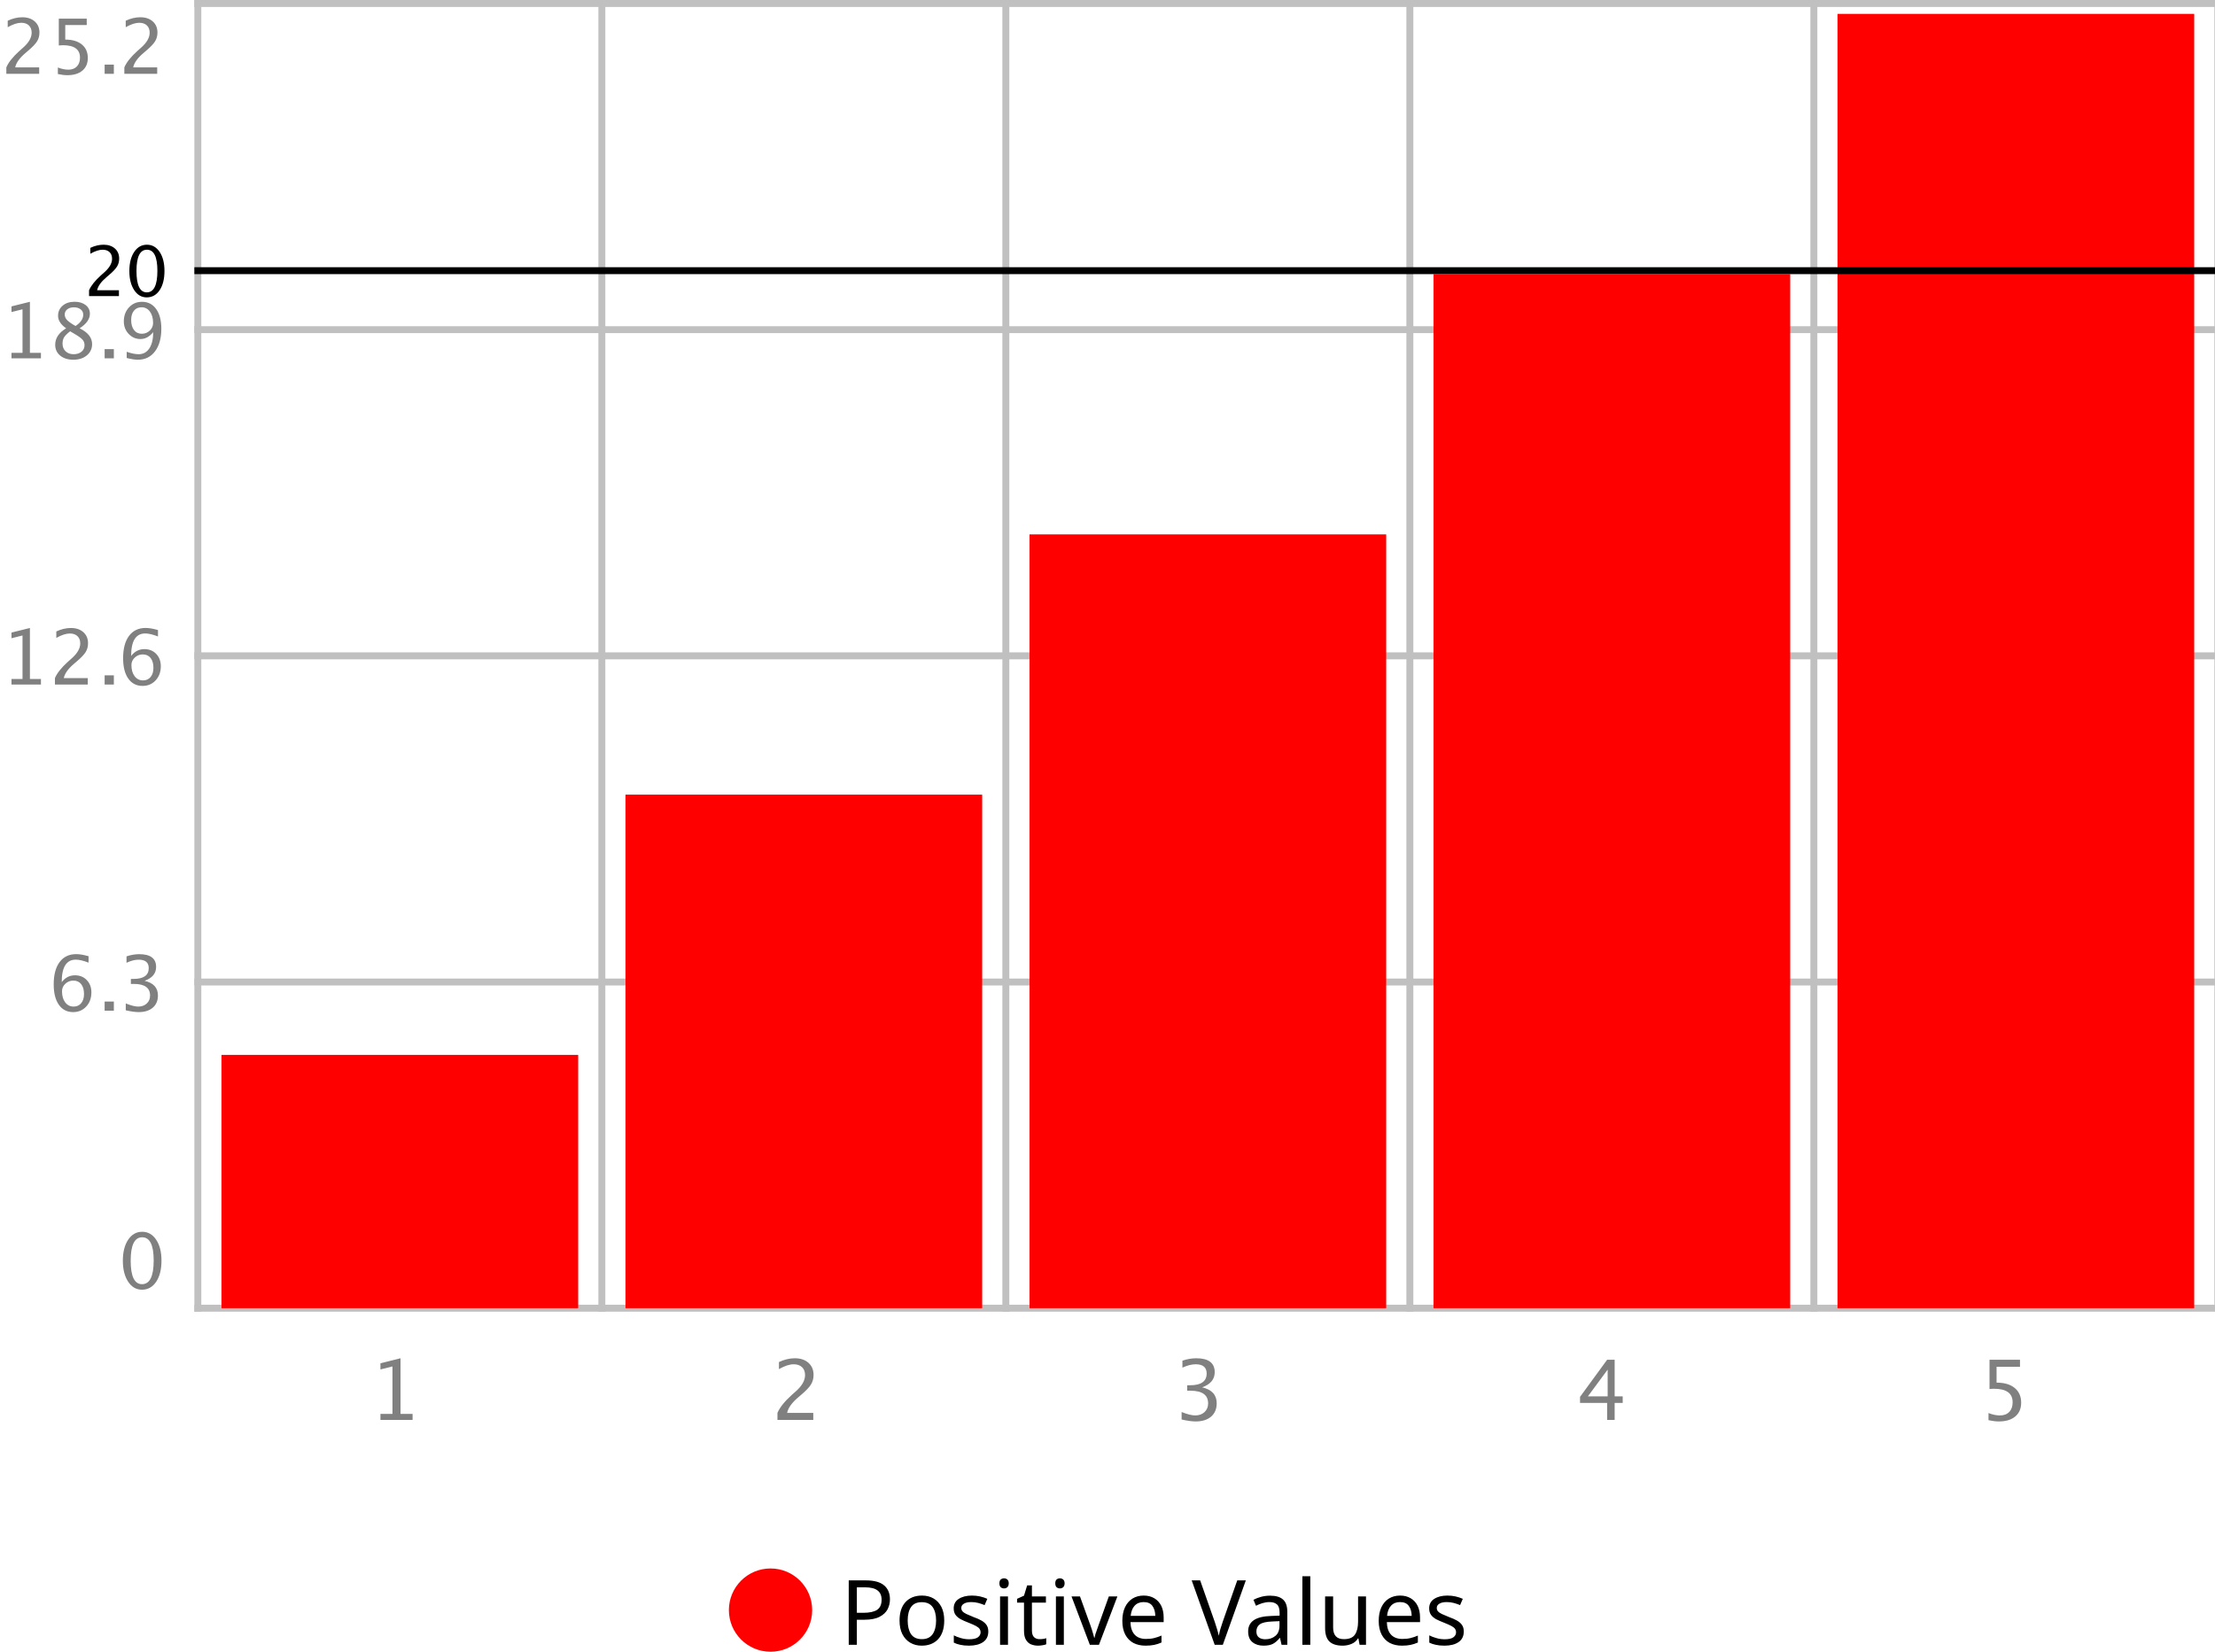
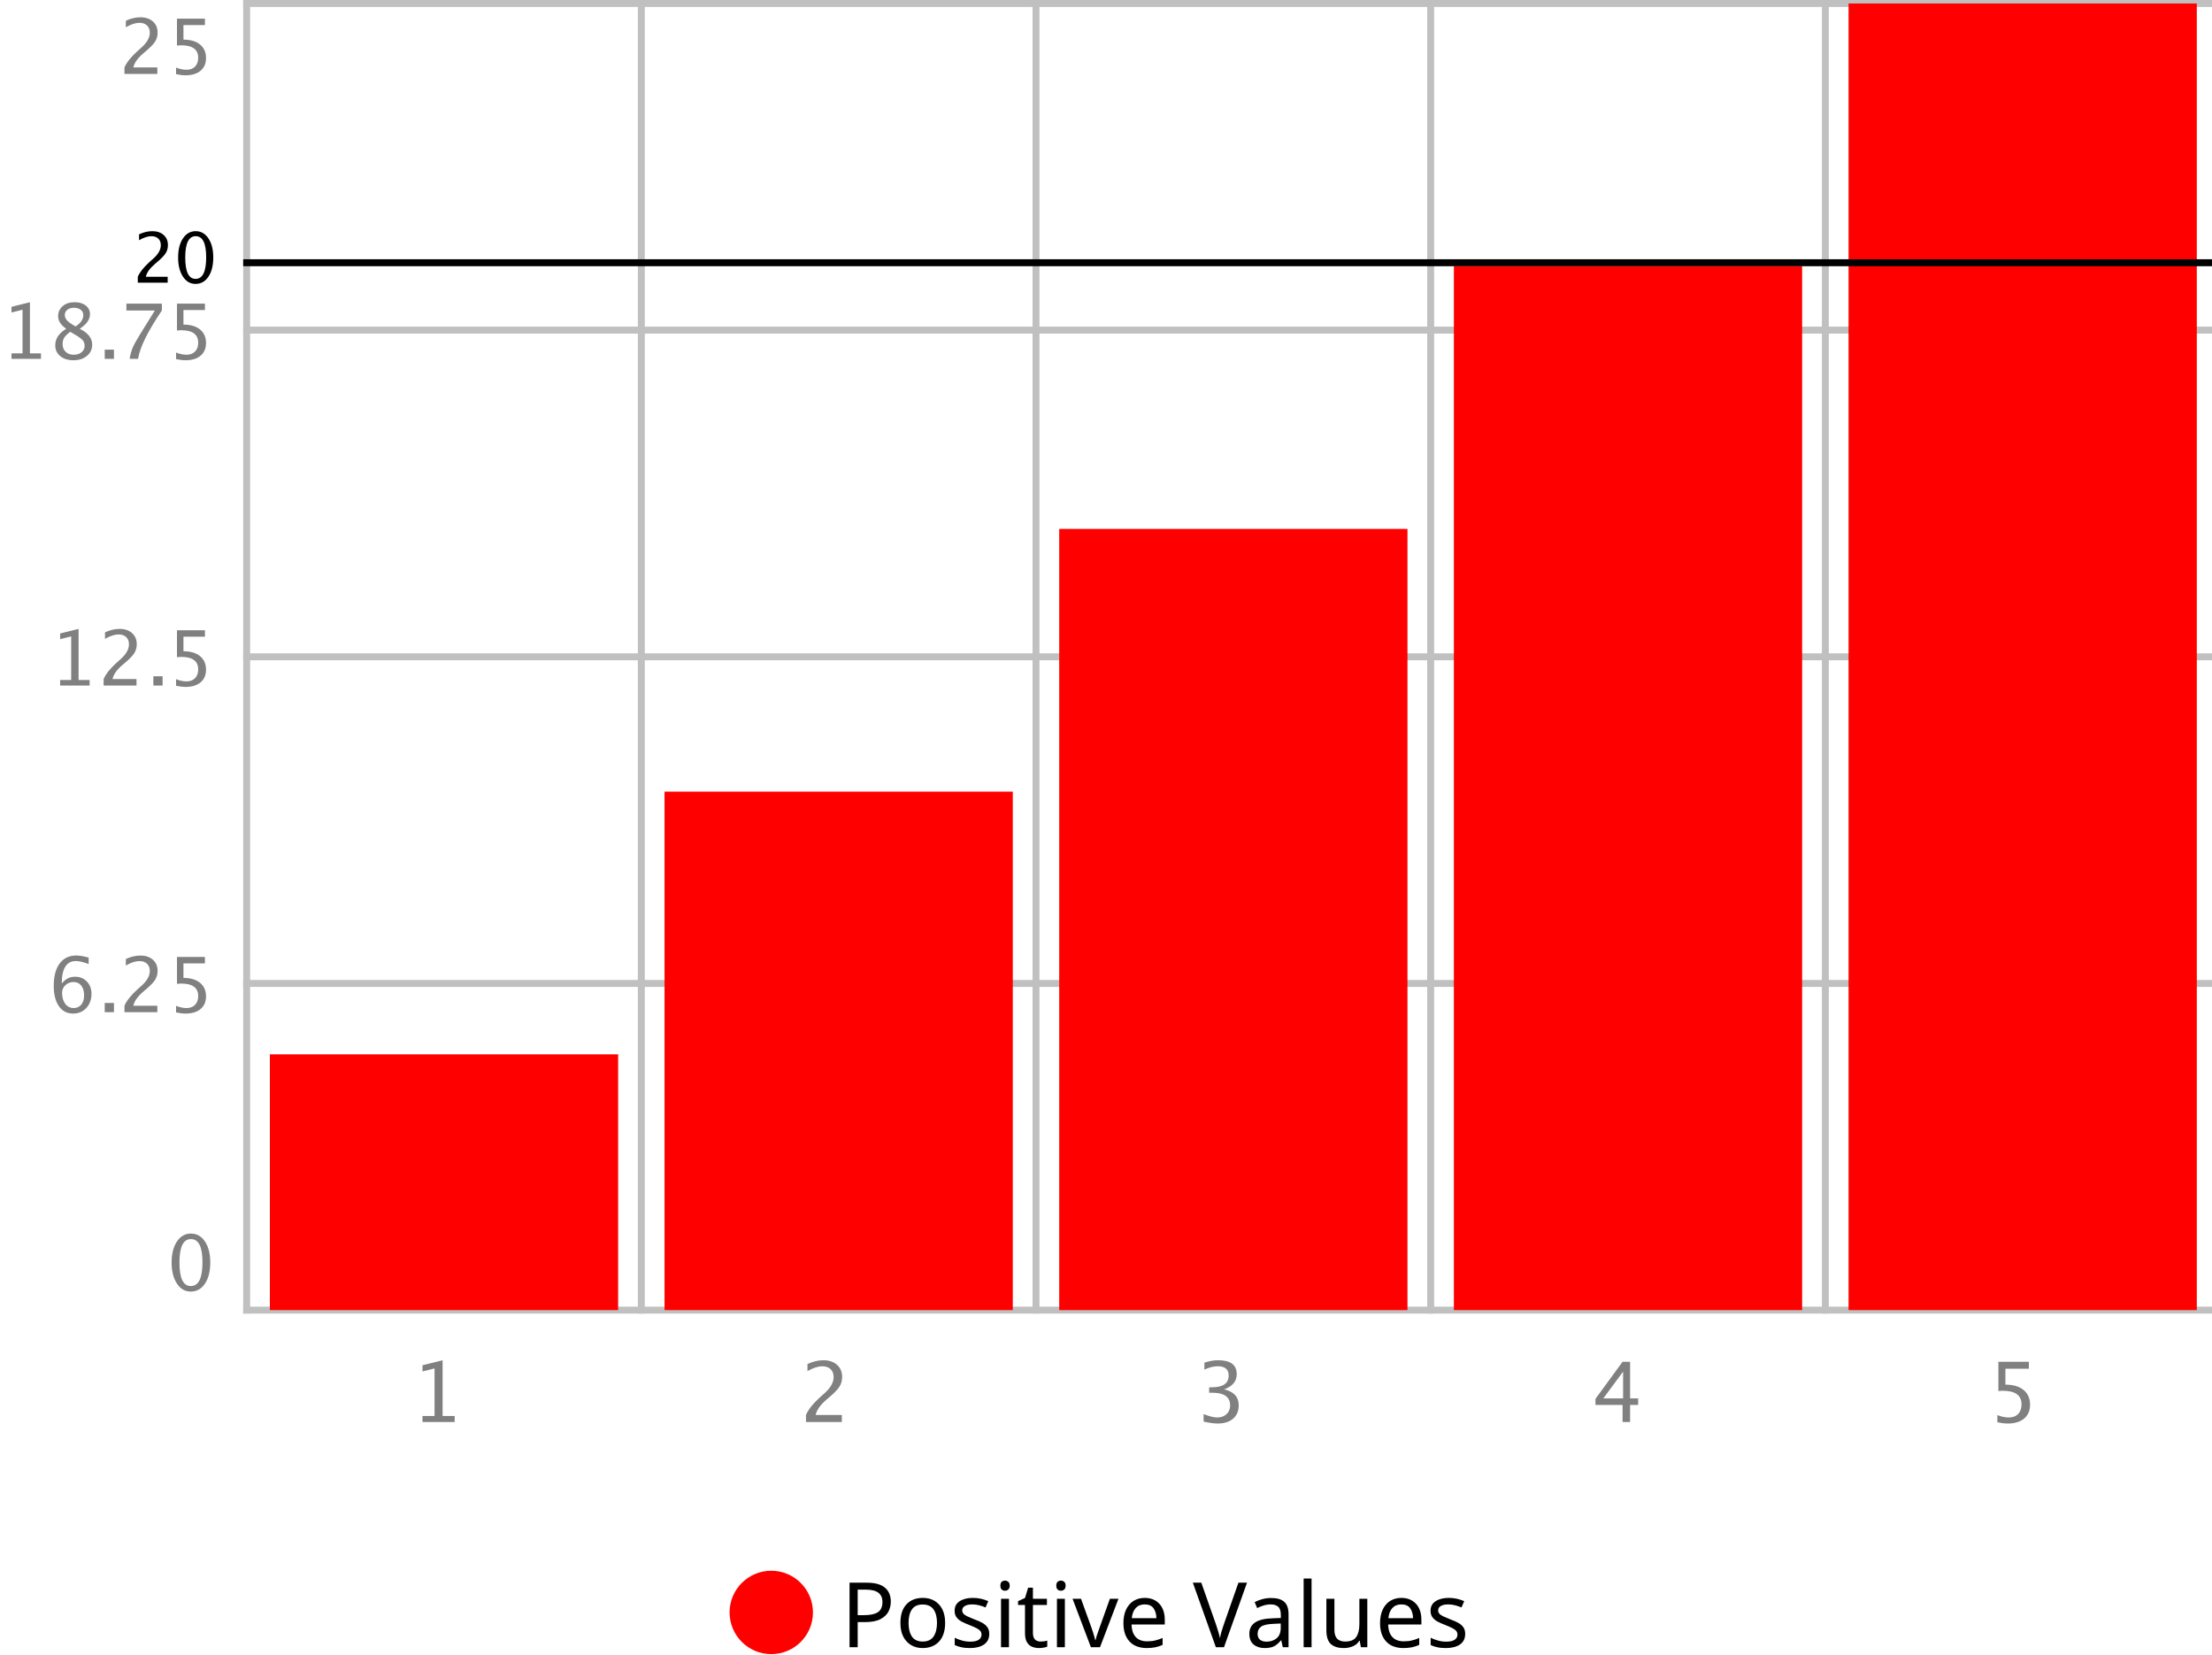
<svg xmlns="http://www.w3.org/2000/svg" fill-opacity="1" color-rendering="auto" color-interpolation="auto" text-rendering="auto" stroke="black" stroke-linecap="square" stroke-miterlimit="10" shape-rendering="auto" stroke-opacity="1" fill="black" stroke-dasharray="none" font-weight="normal" stroke-width="1" font-family="'Dialog'" font-style="normal" stroke-linejoin="miter" font-size="12px" stroke-dashoffset="0" image-rendering="auto">
  <defs id="genericDefs" />
  <g>
    <defs id="defs1">
      <clipPath clipPathUnits="userSpaceOnUse" id="clipPath1">
-         <path d="M0 0 L58 0 L58 15 L0 15 L0 0 Z" />
+         <path d="M0 0 L56 0 L56 15 L0 15 L0 0 Z" />
      </clipPath>
      <clipPath clipPathUnits="userSpaceOnUse" id="clipPath2">
-         <path d="M0 0 L24 0 L24 13 L0 13 L0 0 Z" />
+         <path d="M0 0 L31 0 L31 13 L0 13 L0 0 Z" />
      </clipPath>
      <clipPath clipPathUnits="userSpaceOnUse" id="clipPath3">
-         <path d="M0 0 L24 0 L24 12 L0 12 L0 0 Z" />
+         <path d="M0 0 L31 0 L31 12 L0 12 L0 0 Z" />
      </clipPath>
      <clipPath clipPathUnits="userSpaceOnUse" id="clipPath4">
        <path d="M0 0 L110 0 L110 16 L0 16 L0 0 Z" />
      </clipPath>
      <clipPath clipPathUnits="userSpaceOnUse" id="clipPath5">
        <path d="M0 0 L0 16 L110 16 L110 0 Z" />
      </clipPath>
    </defs>
    <g fill="silver" stroke-linecap="butt" stroke-linejoin="bevel" stroke="silver">
-       <line y2="0.5" fill="none" x1="28" x2="320" y1="0.5" />
-       <line y2="47.5" fill="none" x1="28" x2="320" y1="47.5" />
-       <line y2="94.5" fill="none" x1="28" x2="320" y1="94.5" />
-       <line y2="141.5" fill="none" x1="28" x2="320" y1="141.5" />
-       <line y2="188.5" fill="none" x1="28" x2="320" y1="188.5" />
-       <line y2="189" fill="none" x1="28.5" x2="28.5" y1="0" />
-       <line y2="189" fill="none" x1="86.7" x2="86.7" y1="0" />
-       <line y2="189" fill="none" x1="144.9" x2="144.9" y1="0" />
-       <line y2="189" fill="none" x1="203.1" x2="203.1" y1="0" />
-       <line y2="189" fill="none" x1="261.3" x2="261.3" y1="0" />
+       <line y2="0.5" fill="none" x1="35" x2="320" y1="0.5" />
+       <line y2="47.5" fill="none" x1="35" x2="320" y1="47.5" />
+       <line y2="94.5" fill="none" x1="35" x2="320" y1="94.5" />
+       <line y2="141.5" fill="none" x1="35" x2="320" y1="141.5" />
+       <line y2="188.5" fill="none" x1="35" x2="320" y1="188.5" />
+       <line y2="189" fill="none" x1="35.5" x2="35.5" y1="0" />
+       <line y2="189" fill="none" x1="92.3" x2="92.3" y1="0" />
+       <line y2="189" fill="none" x1="149.1" x2="149.1" y1="0" />
+       <line y2="189" fill="none" x1="205.9" x2="205.9" y1="0" />
+       <line y2="189" fill="none" x1="262.7" x2="262.7" y1="0" />
      <line y2="189" fill="none" x1="319.5" x2="319.5" y1="0" />
    </g>
-     <g fill="gray" font-family="'Lucida Grande'" transform="translate(28,193)" stroke-linecap="butt" stroke="gray" stroke-linejoin="bevel">
-       <path d="M26.805 11.602 L26.805 10.734 L28.539 10.734 L28.539 3.891 L26.805 4.324 L26.805 3.434 L29.699 2.713 L29.699 10.734 L31.434 10.734 L31.434 11.602 Z" stroke="none" clip-path="url(#clipPath1)" />
+     <g fill="gray" font-family="'Lucida Grande'" transform="translate(35,193)" stroke-linecap="butt" stroke="gray" stroke-linejoin="bevel">
+       <path d="M25.805 11.602 L25.805 10.734 L27.539 10.734 L27.539 3.891 L25.805 4.324 L25.805 3.434 L28.699 2.713 L28.699 10.734 L30.434 10.734 L30.434 11.602 Z" stroke="none" clip-path="url(#clipPath1)" />
    </g>
-     <g fill="gray" font-family="'Lucida Grande'" transform="translate(86,193)" stroke-linecap="butt" stroke="gray" stroke-linejoin="bevel">
-       <path d="M25.996 11.602 L25.996 10.588 Q26.5 9.41 28.035 8.021 L28.697 7.43 Q29.975 6.275 29.975 5.139 Q29.975 4.412 29.538 3.996 Q29.102 3.58 28.34 3.58 Q27.438 3.58 26.213 4.277 L26.213 3.258 Q27.367 2.713 28.504 2.713 Q29.723 2.713 30.461 3.369 Q31.199 4.025 31.199 5.109 Q31.199 5.889 30.827 6.492 Q30.455 7.096 29.441 7.957 L28.996 8.338 Q27.607 9.516 27.391 10.588 L31.158 10.588 L31.158 11.602 Z" stroke="none" clip-path="url(#clipPath1)" />
+     <g fill="gray" font-family="'Lucida Grande'" transform="translate(91,193)" stroke-linecap="butt" stroke="gray" stroke-linejoin="bevel">
+       <path d="M24.996 11.602 L24.996 10.588 Q25.5 9.41 27.035 8.021 L27.697 7.43 Q28.975 6.275 28.975 5.139 Q28.975 4.412 28.538 3.996 Q28.102 3.58 27.34 3.58 Q26.438 3.58 25.213 4.277 L25.213 3.258 Q26.367 2.713 27.504 2.713 Q28.723 2.713 29.461 3.369 Q30.199 4.025 30.199 5.109 Q30.199 5.889 29.827 6.492 Q29.455 7.096 28.441 7.957 L27.996 8.338 Q26.607 9.516 26.391 10.588 L30.158 10.588 L30.158 11.602 Z" stroke="none" clip-path="url(#clipPath1)" />
    </g>
-     <g fill="gray" font-family="'Lucida Grande'" transform="translate(144,193)" stroke-linecap="butt" stroke="gray" stroke-linejoin="bevel">
-       <path d="M26.219 11.537 L26.219 10.459 Q27.461 10.951 28.176 10.951 Q29.002 10.951 29.52 10.468 Q30.039 9.984 30.039 9.217 Q30.039 7.389 27.479 7.389 L27.021 7.389 L27.021 6.609 L27.426 6.604 Q29.828 6.604 29.828 4.91 Q29.828 3.58 28.246 3.58 Q27.379 3.58 26.336 4.066 L26.336 3.059 Q27.361 2.713 28.328 2.713 Q30.988 2.713 30.988 4.723 Q30.988 6.252 29.178 6.902 Q31.275 7.389 31.275 9.199 Q31.275 10.424 30.467 11.121 Q29.658 11.818 28.246 11.818 Q27.443 11.818 26.219 11.537 Z" stroke="none" clip-path="url(#clipPath1)" />
+     <g fill="gray" font-family="'Lucida Grande'" transform="translate(148,193)" stroke-linecap="butt" stroke="gray" stroke-linejoin="bevel">
+       <path d="M25.219 11.537 L25.219 10.459 Q26.461 10.951 27.176 10.951 Q28.002 10.951 28.52 10.468 Q29.039 9.984 29.039 9.217 Q29.039 7.389 26.479 7.389 L26.021 7.389 L26.021 6.609 L26.426 6.604 Q28.828 6.604 28.828 4.91 Q28.828 3.58 27.246 3.58 Q26.379 3.58 25.336 4.066 L25.336 3.059 Q26.361 2.713 27.328 2.713 Q29.988 2.713 29.988 4.723 Q29.988 6.252 28.178 6.902 Q30.275 7.389 30.275 9.199 Q30.275 10.424 29.467 11.121 Q28.658 11.818 27.246 11.818 Q26.443 11.818 25.219 11.537 Z" stroke="none" clip-path="url(#clipPath1)" />
    </g>
-     <g fill="gray" font-family="'Lucida Grande'" transform="translate(202,193)" stroke-linecap="butt" stroke="gray" stroke-linejoin="bevel">
-       <path d="M29.518 11.602 L29.518 9.146 L25.615 9.146 L25.615 8.273 L29.518 2.93 L30.602 2.93 L30.602 8.203 L31.762 8.203 L31.762 9.146 L30.602 9.146 L30.602 11.602 ZM26.746 8.203 L29.594 8.203 L29.594 4.348 Z" stroke="none" clip-path="url(#clipPath1)" />
+     <g fill="gray" font-family="'Lucida Grande'" transform="translate(205,193)" stroke-linecap="butt" stroke="gray" stroke-linejoin="bevel">
+       <path d="M28.518 11.602 L28.518 9.146 L24.615 9.146 L24.615 8.273 L28.518 2.93 L29.602 2.93 L29.602 8.203 L30.762 8.203 L30.762 9.146 L29.602 9.146 L29.602 11.602 ZM25.746 8.203 L28.594 8.203 L28.594 4.348 Z" stroke="none" clip-path="url(#clipPath1)" />
    </g>
-     <g fill="gray" font-family="'Lucida Grande'" transform="translate(260,193)" stroke-linecap="butt" stroke="gray" stroke-linejoin="bevel">
-       <path d="M26.459 11.637 L26.459 10.605 Q27.32 10.951 28.1 10.951 Q28.955 10.951 29.444 10.447 Q29.934 9.943 29.934 9.059 Q29.934 7.107 27.244 7.107 Q26.939 7.107 26.605 7.148 L26.605 2.93 L30.994 2.93 L30.994 3.938 L27.619 3.938 L27.619 6.223 Q29.289 6.223 30.227 6.99 Q31.164 7.758 31.164 9.117 Q31.164 10.383 30.311 11.101 Q29.459 11.818 27.947 11.818 Q27.291 11.818 26.459 11.637 Z" stroke="none" clip-path="url(#clipPath1)" />
+     <g fill="gray" font-family="'Lucida Grande'" transform="translate(262,193)" stroke-linecap="butt" stroke="gray" stroke-linejoin="bevel">
+       <path d="M25.459 11.637 L25.459 10.605 Q26.32 10.951 27.1 10.951 Q27.955 10.951 28.444 10.447 Q28.934 9.943 28.934 9.059 Q28.934 7.107 26.244 7.107 Q25.939 7.107 25.605 7.148 L25.605 2.93 L29.994 2.93 L29.994 3.938 L26.619 3.938 L26.619 6.223 Q28.289 6.223 29.227 6.99 Q30.164 7.758 30.164 9.117 Q30.164 10.383 29.311 11.101 Q28.459 11.818 26.947 11.818 Q26.291 11.818 25.459 11.637 Z" stroke="none" clip-path="url(#clipPath1)" />
    </g>
    <g font-size="11px" stroke-linecap="butt" transform="translate(0,175)" fill="gray" font-family="'Lucida Grande'" stroke-linejoin="bevel" stroke="gray">
-       <path d="M20.448 10.834 Q19.218 10.834 18.458 9.676 Q17.698 8.519 17.698 6.655 Q17.698 4.775 18.464 3.631 Q19.229 2.487 20.48 2.487 Q21.732 2.487 22.497 3.631 Q23.263 4.775 23.263 6.639 Q23.263 8.551 22.497 9.692 Q21.732 10.834 20.448 10.834 ZM20.459 10.039 Q22.14 10.039 22.14 6.623 Q22.14 3.282 20.48 3.282 Q18.826 3.282 18.826 6.655 Q18.826 10.039 20.459 10.039 Z" stroke="none" clip-path="url(#clipPath2)" />
+       <path d="M27.448 10.834 Q26.218 10.834 25.458 9.676 Q24.698 8.519 24.698 6.655 Q24.698 4.775 25.464 3.631 Q26.229 2.487 27.48 2.487 Q28.732 2.487 29.497 3.631 Q30.263 4.775 30.263 6.639 Q30.263 8.551 29.497 9.692 Q28.732 10.834 27.448 10.834 ZM27.459 10.039 Q29.14 10.039 29.14 6.623 Q29.14 3.282 27.48 3.282 Q25.826 3.282 25.826 6.655 Q25.826 10.039 27.459 10.039 Z" stroke="none" clip-path="url(#clipPath2)" />
    </g>
    <g font-size="11px" stroke-linecap="butt" transform="translate(0,135)" fill="gray" font-family="'Lucida Grande'" stroke-linejoin="bevel" stroke="gray">
-       <path d="M8.891 6.515 Q9.648 5.532 10.797 5.532 Q11.839 5.532 12.503 6.222 Q13.166 6.913 13.166 7.992 Q13.166 9.233 12.422 10.033 Q11.678 10.834 10.534 10.834 Q9.218 10.834 8.477 9.775 Q7.736 8.717 7.736 6.837 Q7.736 4.769 8.587 3.626 Q9.438 2.481 10.985 2.481 Q11.694 2.481 12.758 2.782 L12.758 3.706 Q11.635 3.276 10.921 3.276 Q8.891 3.276 8.891 6.515 ZM12.102 8.229 Q12.102 7.326 11.697 6.811 Q11.291 6.295 10.572 6.295 Q9.9 6.295 9.417 6.746 Q8.934 7.197 8.934 7.831 Q8.934 8.83 9.393 9.434 Q9.852 10.039 10.609 10.039 Q11.291 10.039 11.697 9.547 Q12.102 9.056 12.102 8.229 ZM15.074 10.635 L15.074 9.308 L16.401 9.308 L16.401 10.635 ZM18.117 10.576 L18.117 9.587 Q19.256 10.039 19.911 10.039 Q20.669 10.039 21.144 9.595 Q21.619 9.152 21.619 8.449 Q21.619 6.773 19.272 6.773 L18.853 6.773 L18.853 6.059 L19.224 6.053 Q21.426 6.053 21.426 4.501 Q21.426 3.282 19.976 3.282 Q19.181 3.282 18.225 3.728 L18.225 2.804 Q19.165 2.487 20.051 2.487 Q22.489 2.487 22.489 4.329 Q22.489 5.731 20.83 6.327 Q22.752 6.773 22.752 8.433 Q22.752 9.555 22.011 10.194 Q21.27 10.834 19.976 10.834 Q19.24 10.834 18.117 10.576 Z" stroke="none" clip-path="url(#clipPath2)" />
+       <path d="M8.891 6.515 Q9.648 5.532 10.797 5.532 Q11.839 5.532 12.503 6.222 Q13.166 6.913 13.166 7.992 Q13.166 9.233 12.422 10.033 Q11.678 10.834 10.534 10.834 Q9.218 10.834 8.477 9.775 Q7.736 8.717 7.736 6.837 Q7.736 4.769 8.587 3.626 Q9.438 2.481 10.985 2.481 Q11.694 2.481 12.758 2.782 L12.758 3.706 Q11.635 3.276 10.921 3.276 Q8.891 3.276 8.891 6.515 ZM12.102 8.229 Q12.102 7.326 11.697 6.811 Q11.291 6.295 10.572 6.295 Q9.9 6.295 9.417 6.746 Q8.934 7.197 8.934 7.831 Q8.934 8.83 9.393 9.434 Q9.852 10.039 10.609 10.039 Q11.291 10.039 11.697 9.547 Q12.102 9.056 12.102 8.229 ZM15.074 10.635 L15.074 9.308 L16.401 9.308 L16.401 10.635 ZM17.913 10.635 L17.913 9.706 Q18.375 8.626 19.782 7.353 L20.389 6.811 Q21.56 5.752 21.56 4.71 Q21.56 4.044 21.16 3.663 Q20.76 3.282 20.061 3.282 Q19.234 3.282 18.112 3.921 L18.112 2.986 Q19.17 2.487 20.212 2.487 Q21.329 2.487 22.006 3.088 Q22.683 3.69 22.683 4.684 Q22.683 5.398 22.342 5.951 Q22 6.504 21.071 7.294 L20.663 7.643 Q19.39 8.723 19.191 9.706 L22.645 9.706 L22.645 10.635 ZM25.337 10.667 L25.337 9.722 Q26.127 10.039 26.841 10.039 Q27.625 10.039 28.074 9.577 Q28.523 9.115 28.523 8.304 Q28.523 6.515 26.057 6.515 Q25.778 6.515 25.472 6.553 L25.472 2.686 L29.495 2.686 L29.495 3.609 L26.401 3.609 L26.401 5.704 Q27.932 5.704 28.791 6.408 Q29.65 7.111 29.65 8.357 Q29.65 9.518 28.869 10.175 Q28.087 10.834 26.702 10.834 Q26.1 10.834 25.337 10.667 Z" stroke="none" clip-path="url(#clipPath2)" />
    </g>
    <g font-size="11px" stroke-linecap="butt" transform="translate(0,88)" fill="gray" font-family="'Lucida Grande'" stroke-linejoin="bevel" stroke="gray">
-       <path d="M1.654 10.635 L1.654 9.84 L3.244 9.84 L3.244 3.566 L1.654 3.964 L1.654 3.147 L4.308 2.487 L4.308 9.84 L5.897 9.84 L5.897 10.635 ZM7.913 10.635 L7.913 9.706 Q8.375 8.626 9.782 7.353 L10.389 6.811 Q11.56 5.752 11.56 4.71 Q11.56 4.044 11.16 3.663 Q10.76 3.282 10.062 3.282 Q9.234 3.282 8.112 3.921 L8.112 2.986 Q9.17 2.487 10.212 2.487 Q11.329 2.487 12.006 3.088 Q12.683 3.69 12.683 4.684 Q12.683 5.398 12.342 5.951 Q12.001 6.504 11.071 7.294 L10.663 7.643 Q9.39 8.723 9.191 9.706 L12.645 9.706 L12.645 10.635 ZM15.074 10.635 L15.074 9.308 L16.401 9.308 L16.401 10.635 ZM18.891 6.515 Q19.648 5.532 20.797 5.532 Q21.839 5.532 22.503 6.222 Q23.166 6.913 23.166 7.992 Q23.166 9.233 22.422 10.033 Q21.678 10.834 20.534 10.834 Q19.218 10.834 18.477 9.775 Q17.736 8.717 17.736 6.837 Q17.736 4.769 18.587 3.626 Q19.439 2.481 20.985 2.481 Q21.694 2.481 22.758 2.782 L22.758 3.706 Q21.635 3.276 20.921 3.276 Q18.891 3.276 18.891 6.515 ZM22.102 8.229 Q22.102 7.326 21.697 6.811 Q21.291 6.295 20.572 6.295 Q19.9 6.295 19.417 6.746 Q18.934 7.197 18.934 7.831 Q18.934 8.83 19.393 9.434 Q19.852 10.039 20.609 10.039 Q21.291 10.039 21.697 9.547 Q22.102 9.056 22.102 8.229 Z" stroke="none" clip-path="url(#clipPath2)" />
+       <path d="M8.654 10.635 L8.654 9.84 L10.244 9.84 L10.244 3.566 L8.654 3.964 L8.654 3.147 L11.308 2.487 L11.308 9.84 L12.898 9.84 L12.898 10.635 ZM14.913 10.635 L14.913 9.706 Q15.375 8.626 16.782 7.353 L17.389 6.811 Q18.56 5.752 18.56 4.71 Q18.56 4.044 18.16 3.663 Q17.76 3.282 17.061 3.282 Q16.234 3.282 15.112 3.921 L15.112 2.986 Q16.17 2.487 17.212 2.487 Q18.329 2.487 19.006 3.088 Q19.683 3.69 19.683 4.684 Q19.683 5.398 19.342 5.951 Q19 6.504 18.071 7.294 L17.663 7.643 Q16.39 8.723 16.191 9.706 L19.645 9.706 L19.645 10.635 ZM22.074 10.635 L22.074 9.308 L23.401 9.308 L23.401 10.635 ZM25.337 10.667 L25.337 9.722 Q26.127 10.039 26.841 10.039 Q27.625 10.039 28.074 9.577 Q28.523 9.115 28.523 8.304 Q28.523 6.515 26.057 6.515 Q25.778 6.515 25.472 6.553 L25.472 2.686 L29.495 2.686 L29.495 3.609 L26.401 3.609 L26.401 5.704 Q27.932 5.704 28.791 6.408 Q29.65 7.111 29.65 8.357 Q29.65 9.518 28.869 10.175 Q28.087 10.834 26.702 10.834 Q26.1 10.834 25.337 10.667 Z" stroke="none" clip-path="url(#clipPath2)" />
    </g>
    <g font-size="11px" stroke-linecap="butt" transform="translate(0,41)" fill="gray" font-family="'Lucida Grande'" stroke-linejoin="bevel" stroke="gray">
-       <path d="M1.654 10.635 L1.654 9.84 L3.244 9.84 L3.244 3.566 L1.654 3.964 L1.654 3.147 L4.308 2.487 L4.308 9.84 L5.897 9.84 L5.897 10.635 ZM9.53 6.306 Q8.364 5.495 8.364 4.512 Q8.364 3.609 9.025 3.045 Q9.685 2.481 10.749 2.481 Q11.732 2.481 12.342 2.959 Q12.951 3.438 12.951 4.2 Q12.951 5.355 11.469 6.306 Q13.268 7.186 13.268 8.578 Q13.268 9.577 12.513 10.205 Q11.759 10.834 10.566 10.834 Q9.396 10.834 8.673 10.24 Q7.951 9.646 7.951 8.68 Q7.951 7.251 9.53 6.306 ZM10.878 5.973 Q11.99 5.242 11.99 4.345 Q11.99 3.867 11.619 3.575 Q11.248 3.282 10.642 3.282 Q10.056 3.282 9.691 3.569 Q9.326 3.856 9.326 4.313 Q9.326 4.759 9.656 5.111 Q9.986 5.462 10.878 5.973 ZM10.104 6.735 Q9.465 7.229 9.237 7.597 Q9.009 7.965 9.009 8.513 Q9.009 9.195 9.449 9.617 Q9.89 10.039 10.609 10.039 Q11.302 10.039 11.74 9.679 Q12.178 9.319 12.178 8.744 Q12.178 8.282 11.906 7.963 Q11.635 7.643 10.856 7.181 ZM15.074 10.635 L15.074 9.308 L16.401 9.308 L16.401 10.635 ZM18.252 10.586 L18.252 9.69 Q19.261 10.039 19.97 10.039 Q20.959 10.039 21.514 9.198 Q22.07 8.357 22.07 6.859 Q21.265 7.853 20.239 7.853 Q19.234 7.853 18.536 7.114 Q17.838 6.375 17.838 5.312 Q17.838 4.093 18.582 3.29 Q19.326 2.487 20.454 2.487 Q21.748 2.487 22.495 3.526 Q23.241 4.565 23.241 6.37 Q23.241 8.422 22.331 9.628 Q21.42 10.834 19.868 10.834 Q19.245 10.834 18.252 10.586 ZM18.896 5.103 Q18.896 6.026 19.307 6.558 Q19.718 7.09 20.432 7.09 Q21.104 7.09 21.579 6.633 Q22.054 6.177 22.054 5.532 Q22.054 4.517 21.595 3.897 Q21.136 3.276 20.389 3.276 Q19.696 3.276 19.296 3.768 Q18.896 4.259 18.896 5.103 Z" stroke="none" clip-path="url(#clipPath2)" />
+       <path d="M1.654 10.635 L1.654 9.84 L3.244 9.84 L3.244 3.566 L1.654 3.964 L1.654 3.147 L4.308 2.487 L4.308 9.84 L5.897 9.84 L5.897 10.635 ZM9.53 6.306 Q8.364 5.495 8.364 4.512 Q8.364 3.609 9.025 3.045 Q9.685 2.481 10.749 2.481 Q11.732 2.481 12.342 2.959 Q12.951 3.438 12.951 4.2 Q12.951 5.355 11.469 6.306 Q13.268 7.186 13.268 8.578 Q13.268 9.577 12.513 10.205 Q11.759 10.834 10.566 10.834 Q9.396 10.834 8.673 10.24 Q7.951 9.646 7.951 8.68 Q7.951 7.251 9.53 6.306 ZM10.878 5.973 Q11.99 5.242 11.99 4.345 Q11.99 3.867 11.619 3.575 Q11.248 3.282 10.642 3.282 Q10.056 3.282 9.691 3.569 Q9.326 3.856 9.326 4.313 Q9.326 4.759 9.656 5.111 Q9.986 5.462 10.878 5.973 ZM10.104 6.735 Q9.465 7.229 9.237 7.597 Q9.009 7.965 9.009 8.513 Q9.009 9.195 9.449 9.617 Q9.89 10.039 10.609 10.039 Q11.302 10.039 11.74 9.679 Q12.178 9.319 12.178 8.744 Q12.178 8.282 11.906 7.963 Q11.635 7.643 10.856 7.181 ZM15.074 10.635 L15.074 9.308 L16.401 9.308 L16.401 10.635 ZM18.654 10.635 Q18.81 9.706 19.097 9.029 Q19.385 8.352 20.115 7.17 L22.285 3.679 L18.192 3.679 L18.192 2.686 L23.295 2.686 L23.295 3.679 Q20.239 8.185 19.873 10.635 ZM25.337 10.667 L25.337 9.722 Q26.127 10.039 26.841 10.039 Q27.625 10.039 28.074 9.577 Q28.523 9.115 28.523 8.304 Q28.523 6.515 26.057 6.515 Q25.778 6.515 25.472 6.553 L25.472 2.686 L29.495 2.686 L29.495 3.609 L26.401 3.609 L26.401 5.704 Q27.932 5.704 28.791 6.408 Q29.65 7.111 29.65 8.357 Q29.65 9.518 28.869 10.175 Q28.087 10.834 26.702 10.834 Q26.1 10.834 25.337 10.667 Z" stroke="none" clip-path="url(#clipPath2)" />
    </g>
    <g fill="gray" font-size="11px" font-family="'Lucida Grande'" stroke-linecap="butt" stroke="gray" stroke-linejoin="bevel">
-       <path d="M0.913 10.635 L0.913 9.706 Q1.375 8.626 2.782 7.353 L3.389 6.811 Q4.56 5.752 4.56 4.71 Q4.56 4.044 4.16 3.663 Q3.76 3.282 3.062 3.282 Q2.234 3.282 1.112 3.921 L1.112 2.986 Q2.17 2.487 3.212 2.487 Q4.329 2.487 5.006 3.088 Q5.683 3.69 5.683 4.684 Q5.683 5.398 5.342 5.951 Q5 6.504 4.071 7.294 L3.663 7.643 Q2.39 8.723 2.191 9.706 L5.645 9.706 L5.645 10.635 ZM8.337 10.667 L8.337 9.722 Q9.127 10.039 9.841 10.039 Q10.626 10.039 11.074 9.577 Q11.523 9.115 11.523 8.304 Q11.523 6.515 9.057 6.515 Q8.778 6.515 8.472 6.553 L8.472 2.686 L12.495 2.686 L12.495 3.609 L9.401 3.609 L9.401 5.704 Q10.932 5.704 11.791 6.408 Q12.65 7.111 12.65 8.357 Q12.65 9.518 11.869 10.175 Q11.087 10.834 9.702 10.834 Q9.1 10.834 8.337 10.667 ZM15.074 10.635 L15.074 9.308 L16.401 9.308 L16.401 10.635 ZM17.913 10.635 L17.913 9.706 Q18.375 8.626 19.782 7.353 L20.389 6.811 Q21.56 5.752 21.56 4.71 Q21.56 4.044 21.16 3.663 Q20.76 3.282 20.061 3.282 Q19.234 3.282 18.112 3.921 L18.112 2.986 Q19.17 2.487 20.212 2.487 Q21.329 2.487 22.006 3.088 Q22.683 3.69 22.683 4.684 Q22.683 5.398 22.342 5.951 Q22 6.504 21.071 7.294 L20.663 7.643 Q19.39 8.723 19.191 9.706 L22.645 9.706 L22.645 10.635 Z" stroke="none" clip-path="url(#clipPath2)" />
+       <path d="M17.913 10.635 L17.913 9.706 Q18.375 8.626 19.782 7.353 L20.389 6.811 Q21.56 5.752 21.56 4.71 Q21.56 4.044 21.16 3.663 Q20.76 3.282 20.061 3.282 Q19.234 3.282 18.112 3.921 L18.112 2.986 Q19.17 2.487 20.212 2.487 Q21.329 2.487 22.006 3.088 Q22.683 3.69 22.683 4.684 Q22.683 5.398 22.342 5.951 Q22 6.504 21.071 7.294 L20.663 7.643 Q19.39 8.723 19.191 9.706 L22.645 9.706 L22.645 10.635 ZM25.337 10.667 L25.337 9.722 Q26.127 10.039 26.841 10.039 Q27.625 10.039 28.074 9.577 Q28.523 9.115 28.523 8.304 Q28.523 6.515 26.057 6.515 Q25.778 6.515 25.472 6.553 L25.472 2.686 L29.495 2.686 L29.495 3.609 L26.401 3.609 L26.401 5.704 Q27.932 5.704 28.791 6.408 Q29.65 7.111 29.65 8.357 Q29.65 9.518 28.869 10.175 Q28.087 10.834 26.702 10.834 Q26.1 10.834 25.337 10.667 Z" stroke="none" clip-path="url(#clipPath2)" />
    </g>
    <g fill="red" stroke-linecap="round" stroke-linejoin="round" stroke="red">
-       <rect x="31.91" width="51.38" height="36.5" y="152" stroke="none" />
-       <rect x="90.11" width="51.38" height="74" y="114.5" stroke="none" />
-       <rect x="148.31" width="51.38" height="111.5" y="77" stroke="none" />
-       <rect x="206.51" width="51.38" height="149" y="39.5" stroke="none" />
-       <rect x="264.71" width="51.38" height="186.5" y="2" stroke="none" />
+       <rect x="38.84" width="50.12" height="36.8" y="151.7" stroke="none" />
+       <rect x="95.64" width="50.12" height="74.6" y="113.9" stroke="none" />
+       <rect x="152.44" width="50.12" height="112.4" y="76.1" stroke="none" />
+       <rect x="209.24" width="50.12" height="150.2" y="38.3" stroke="none" />
+       <rect x="266.04" width="50.12" height="188" y="0.5" stroke="none" />
    </g>
    <g stroke-linecap="butt" stroke-linejoin="bevel">
-       <line y2="39" fill="none" x1="28" x2="320" y1="39" />
+       <line y2="37.8" fill="none" x1="35" x2="320" y1="37.8" />
    </g>
-     <g font-size="10px" font-family="'Lucida Grande'" transform="translate(0,33)" stroke-linecap="butt" stroke-linejoin="bevel">
-       <path d="M12.83 9.668 L12.83 8.823 Q13.25 7.842 14.529 6.685 L15.081 6.191 Q16.145 5.229 16.145 4.282 Q16.145 3.677 15.782 3.33 Q15.418 2.983 14.783 2.983 Q14.031 2.983 13.011 3.564 L13.011 2.715 Q13.973 2.261 14.92 2.261 Q15.935 2.261 16.551 2.808 Q17.166 3.354 17.166 4.258 Q17.166 4.907 16.856 5.41 Q16.546 5.913 15.701 6.631 L15.33 6.948 Q14.173 7.93 13.992 8.823 L17.132 8.823 L17.132 9.668 ZM21.135 9.849 Q20.017 9.849 19.326 8.796 Q18.635 7.744 18.635 6.05 Q18.635 4.341 19.331 3.301 Q20.026 2.261 21.164 2.261 Q22.302 2.261 22.998 3.301 Q23.693 4.341 23.693 6.035 Q23.693 7.773 22.998 8.811 Q22.302 9.849 21.135 9.849 ZM21.145 9.126 Q22.673 9.126 22.673 6.021 Q22.673 2.983 21.164 2.983 Q19.66 2.983 19.66 6.05 Q19.66 9.126 21.145 9.126 Z" stroke="none" clip-path="url(#clipPath3)" />
+     <g font-size="10px" font-family="'Lucida Grande'" transform="translate(0,31)" stroke-linecap="butt" stroke-linejoin="bevel">
+       <path d="M19.83 9.668 L19.83 8.823 Q20.25 7.842 21.529 6.685 L22.081 6.191 Q23.145 5.229 23.145 4.282 Q23.145 3.677 22.782 3.33 Q22.418 2.983 21.783 2.983 Q21.031 2.983 20.011 3.564 L20.011 2.715 Q20.973 2.261 21.92 2.261 Q22.936 2.261 23.551 2.808 Q24.166 3.354 24.166 4.258 Q24.166 4.907 23.856 5.41 Q23.546 5.913 22.701 6.631 L22.33 6.948 Q21.173 7.93 20.992 8.823 L24.132 8.823 L24.132 9.668 ZM28.135 9.849 Q27.017 9.849 26.326 8.796 Q25.635 7.744 25.635 6.05 Q25.635 4.341 26.331 3.301 Q27.026 2.261 28.164 2.261 Q29.302 2.261 29.998 3.301 Q30.693 4.341 30.693 6.035 Q30.693 7.773 29.998 8.811 Q29.302 9.849 28.135 9.849 ZM28.145 9.126 Q29.673 9.126 29.673 6.021 Q29.673 2.983 28.164 2.983 Q26.66 2.983 26.66 6.05 Q26.66 9.126 28.145 9.126 Z" stroke="none" clip-path="url(#clipPath3)" />
    </g>
    <g font-size="13px" stroke-linecap="butt" transform="translate(105,224)" fill="red" font-family="'Lucida Grande'" stroke-linejoin="bevel" stroke="red">
      <circle r="6" clip-path="url(#clipPath5)" cx="6" cy="8" stroke="none" />
      <text x="16" y="13" clip-path="url(#clipPath5)" fill="black" text-rendering="optimizeLegibility" stroke="none" xml:space="preserve">Positive Values</text>
    </g>
  </g>
</svg>
